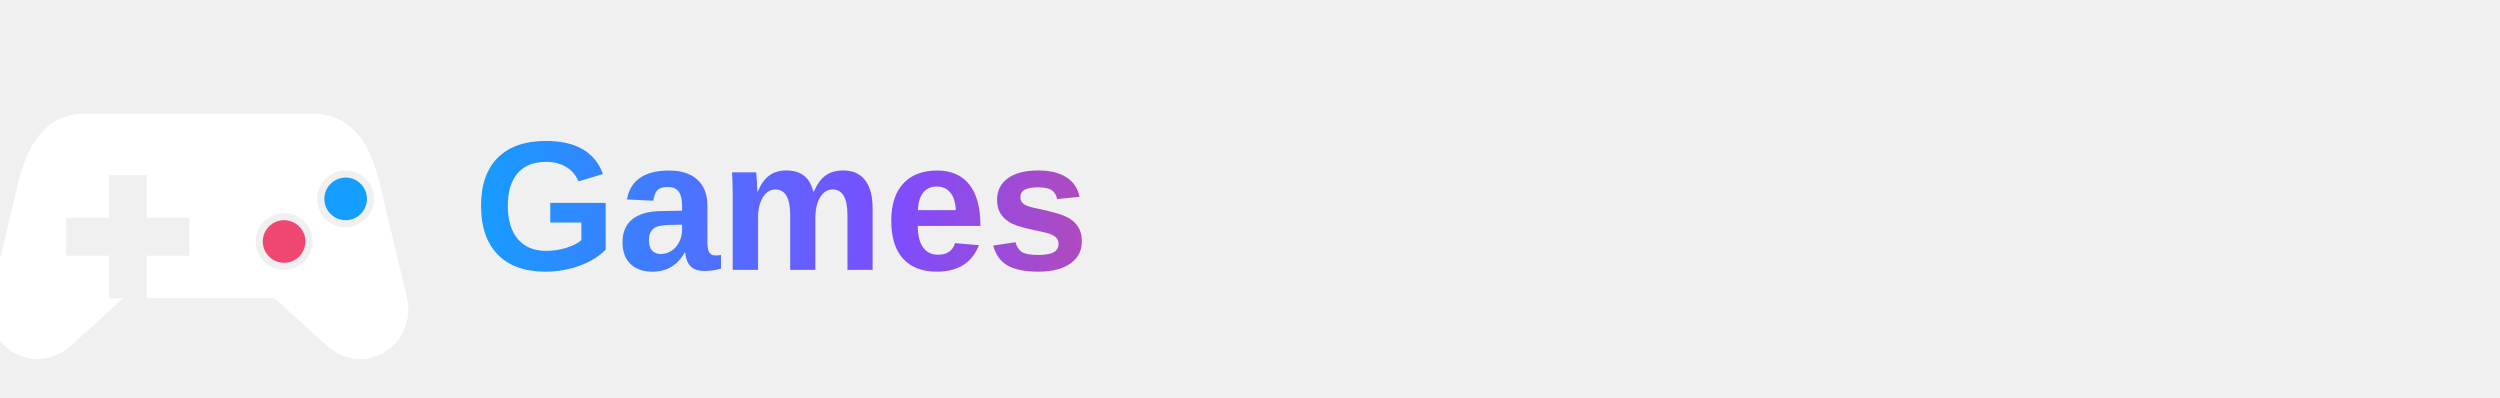
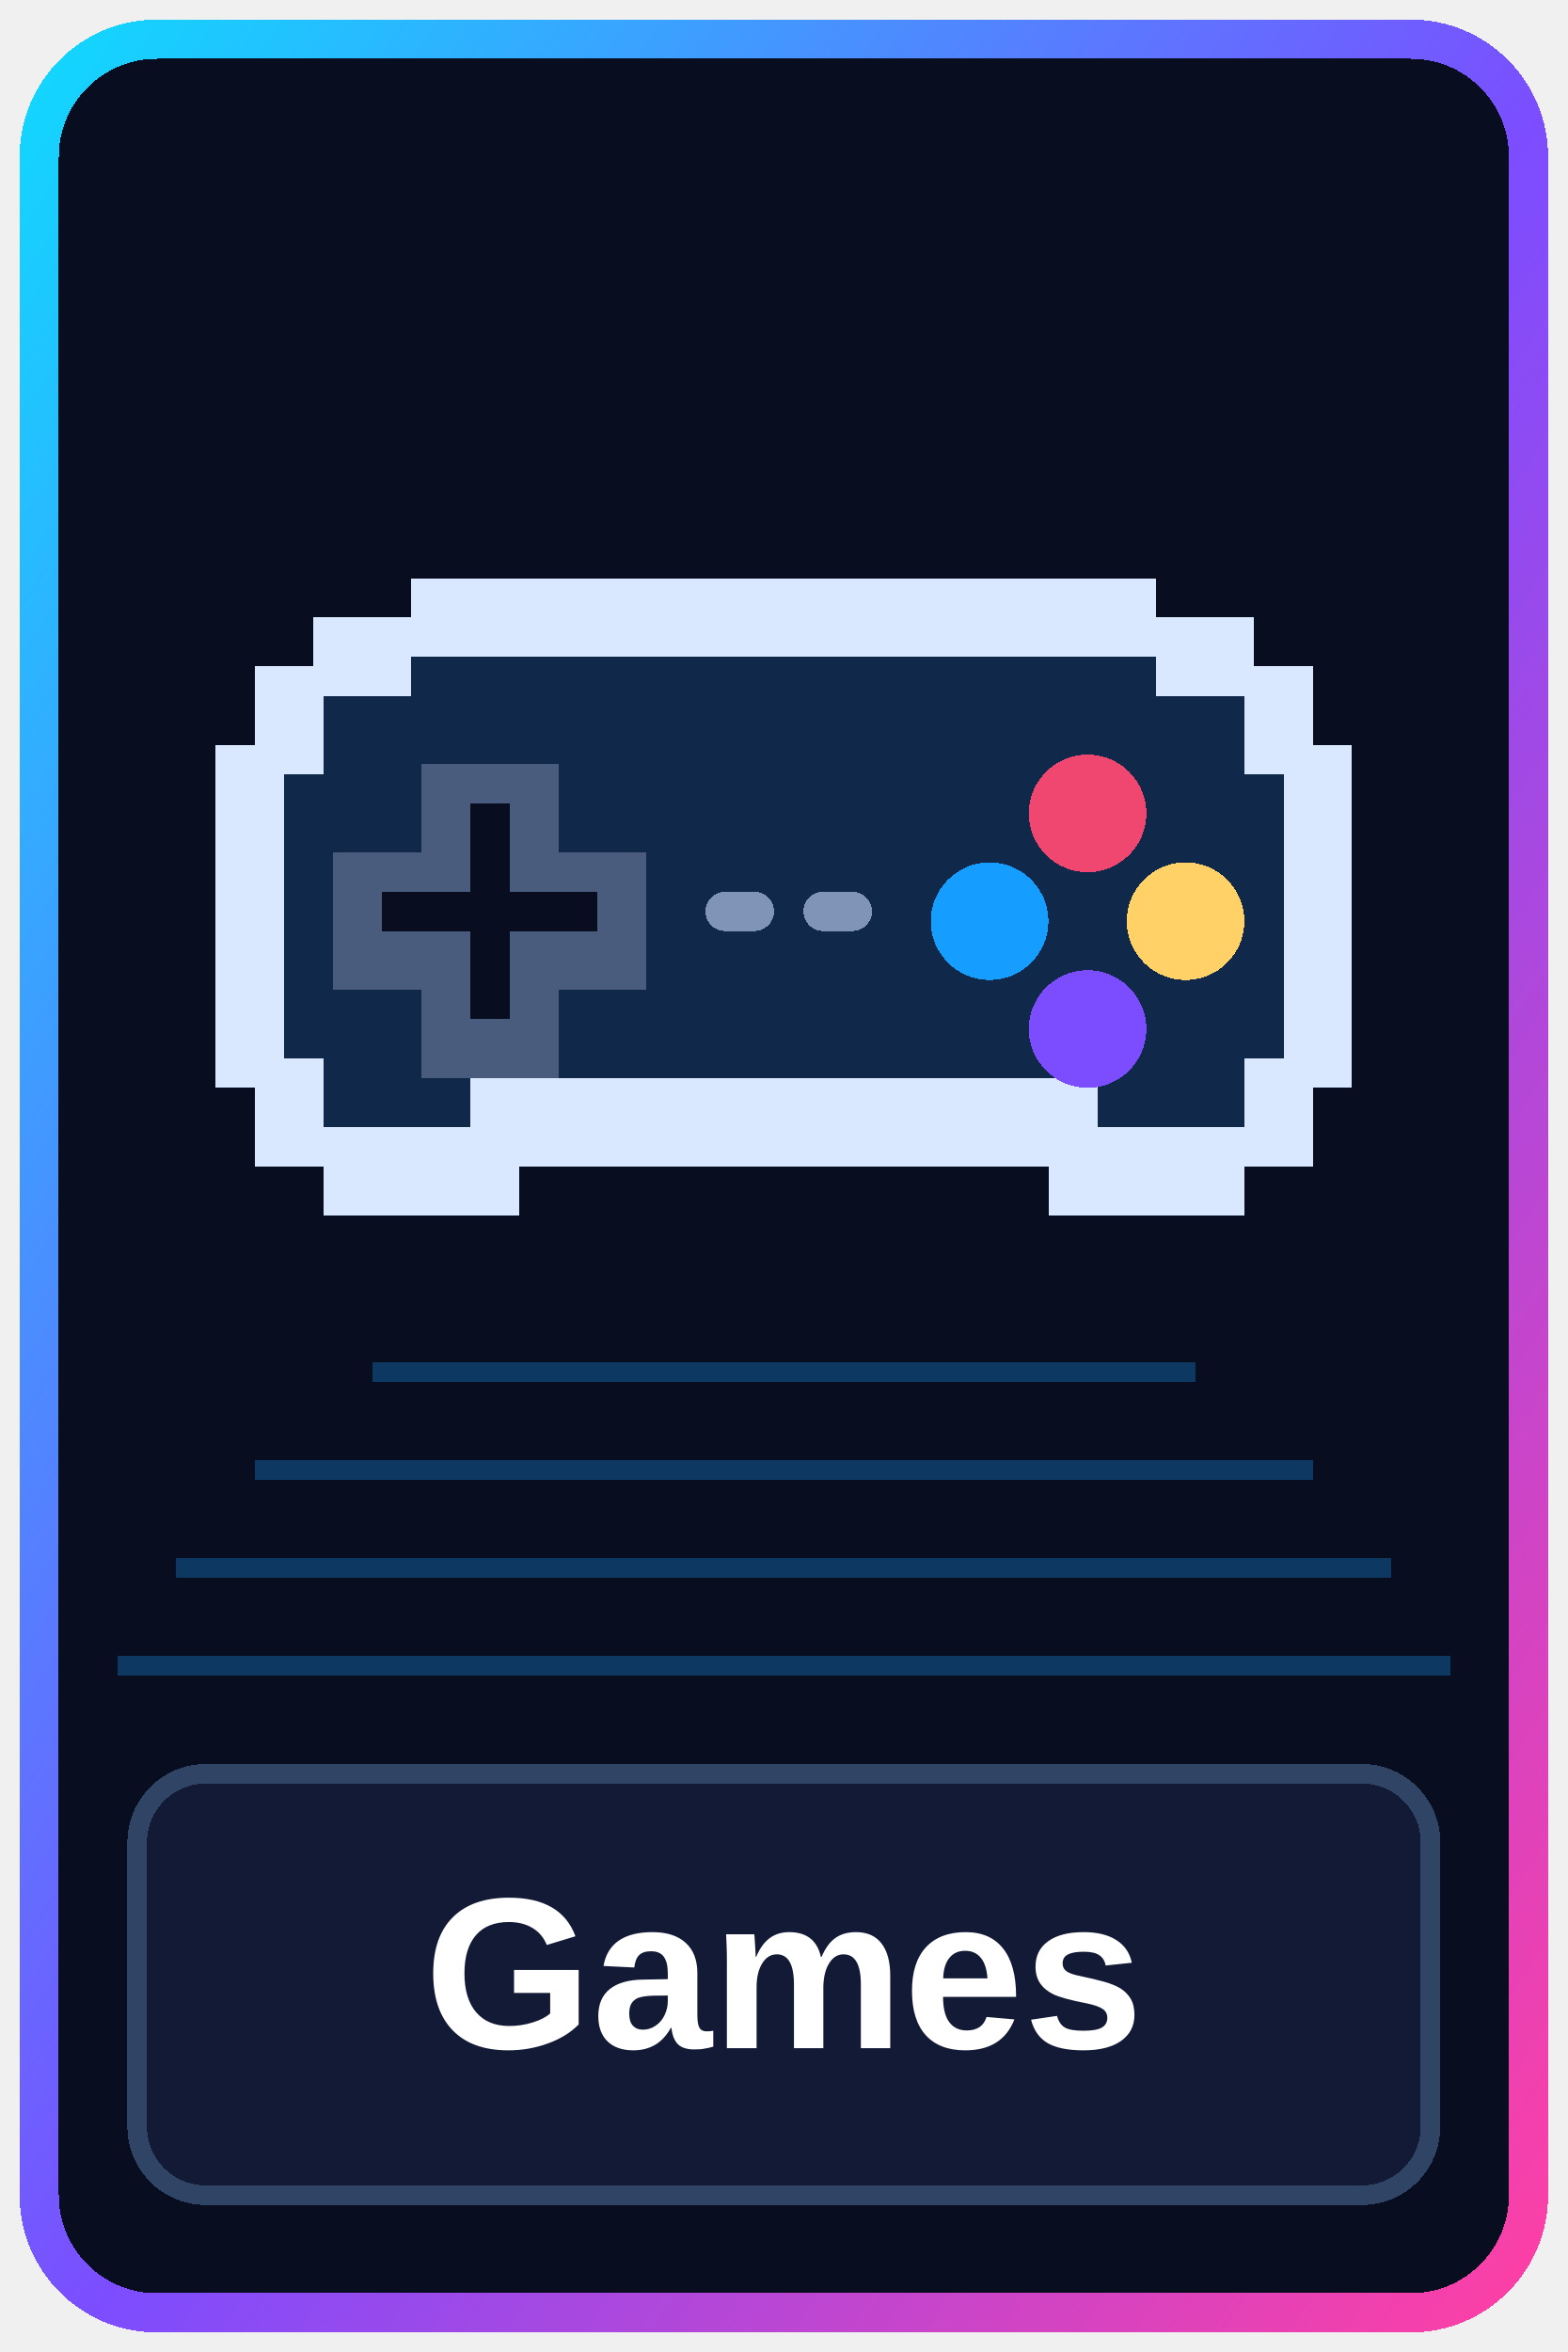
- <svg xmlns="http://www.w3.org/2000/svg" width="528" height="84" viewBox="0 0 528 84">
+ <svg xmlns="http://www.w3.org/2000/svg" width="160" height="240" viewBox="0 0 160 240" shape-rendering="crispEdges">
  <defs>
-     <linearGradient id="label" x1="100" y1="0" x2="360" y2="0" gradientUnits="userSpaceOnUse">
-       <stop stop-color="#159dff" />
-       <stop offset=".34" stop-color="#7c4dff" />
-       <stop offset=".68" stop-color="#ef476f" />
-       <stop offset="1" stop-color="#ffd166" />
+     <linearGradient id="edge" x1="0" y1="0" x2="1" y2="1">
+       <stop stop-color="#10d9ff" />
+       <stop offset=".52" stop-color="#7c4dff" />
+       <stop offset="1" stop-color="#ff3fa4" />
    </linearGradient>
  </defs>
-   <path fill="#fff" d="M18 24h48c8 0 12 6 14 14l6 25c2 10-9 17-17 10L58 63H26L15 73C7 80-4 73-2 63l6-25c2-8 6-14 14-14Zm5 13v9h-9v8h9v9h8v-9h9v-8h-9v-9Zm37 8a6 6 0 1 0 0 12 6 6 0 0 0 0-12Zm13-9a6 6 0 1 0 0 12 6 6 0 0 0 0-12Z" />
-   <circle cx="60" cy="51" r="4.5" fill="#ef476f" />
-   <circle cx="73" cy="42" r="4.5" fill="#159dff" />
-   <text x="100" y="57" fill="url(#label)" font-family="Liberation Sans, sans-serif" font-size="39" font-weight="700">Games</text>
+   <rect x="4" y="4" width="152" height="232" rx="12" fill="#090d20" stroke="url(#edge)" stroke-width="4" />
+   <path d="M12 170h136M18 160h124M26 150h108M38 140h84" stroke="#159dff" stroke-opacity=".30" stroke-width="2" />
+   <path fill="#d9e7ff" d="M42 59h76v4h10v5h6v8h4v35h-4v8h-7v5h-20v-5H53v5H33v-5h-7v-8h-4V76h4v-8h6v-5h10Z" />
+   <path fill="#102849" d="M42 67h76v4h9v8h4v29h-4v7h-15v-5H48v5H33v-7h-4V79h4v-8h9Z" />
+   <path fill="#4a5c7d" d="M43 78h14v9h9v14h-9v9H43v-9h-9V87h9Z" />
+   <rect x="48" y="82" width="4" height="22" fill="#090d20" />
+   <rect x="39" y="91" width="22" height="4" fill="#090d20" />
+   <circle cx="111" cy="83" r="6" fill="#ef476f" />
+   <circle cx="121" cy="94" r="6" fill="#ffd166" />
+   <circle cx="101" cy="94" r="6" fill="#159dff" />
+   <circle cx="111" cy="105" r="6" fill="#7c4dff" />
+   <rect x="72" y="91" width="7" height="4" rx="2" fill="#8094b7" />
+   <rect x="82" y="91" width="7" height="4" rx="2" fill="#8094b7" />
+   <rect x="14" y="181" width="132" height="43" rx="7" fill="#121a36" stroke="#304565" stroke-width="2" />
+   <text x="80" y="209" text-anchor="middle" fill="#fff" font-family="Liberation Sans, sans-serif" font-size="22" font-weight="700">Games</text>
</svg>
